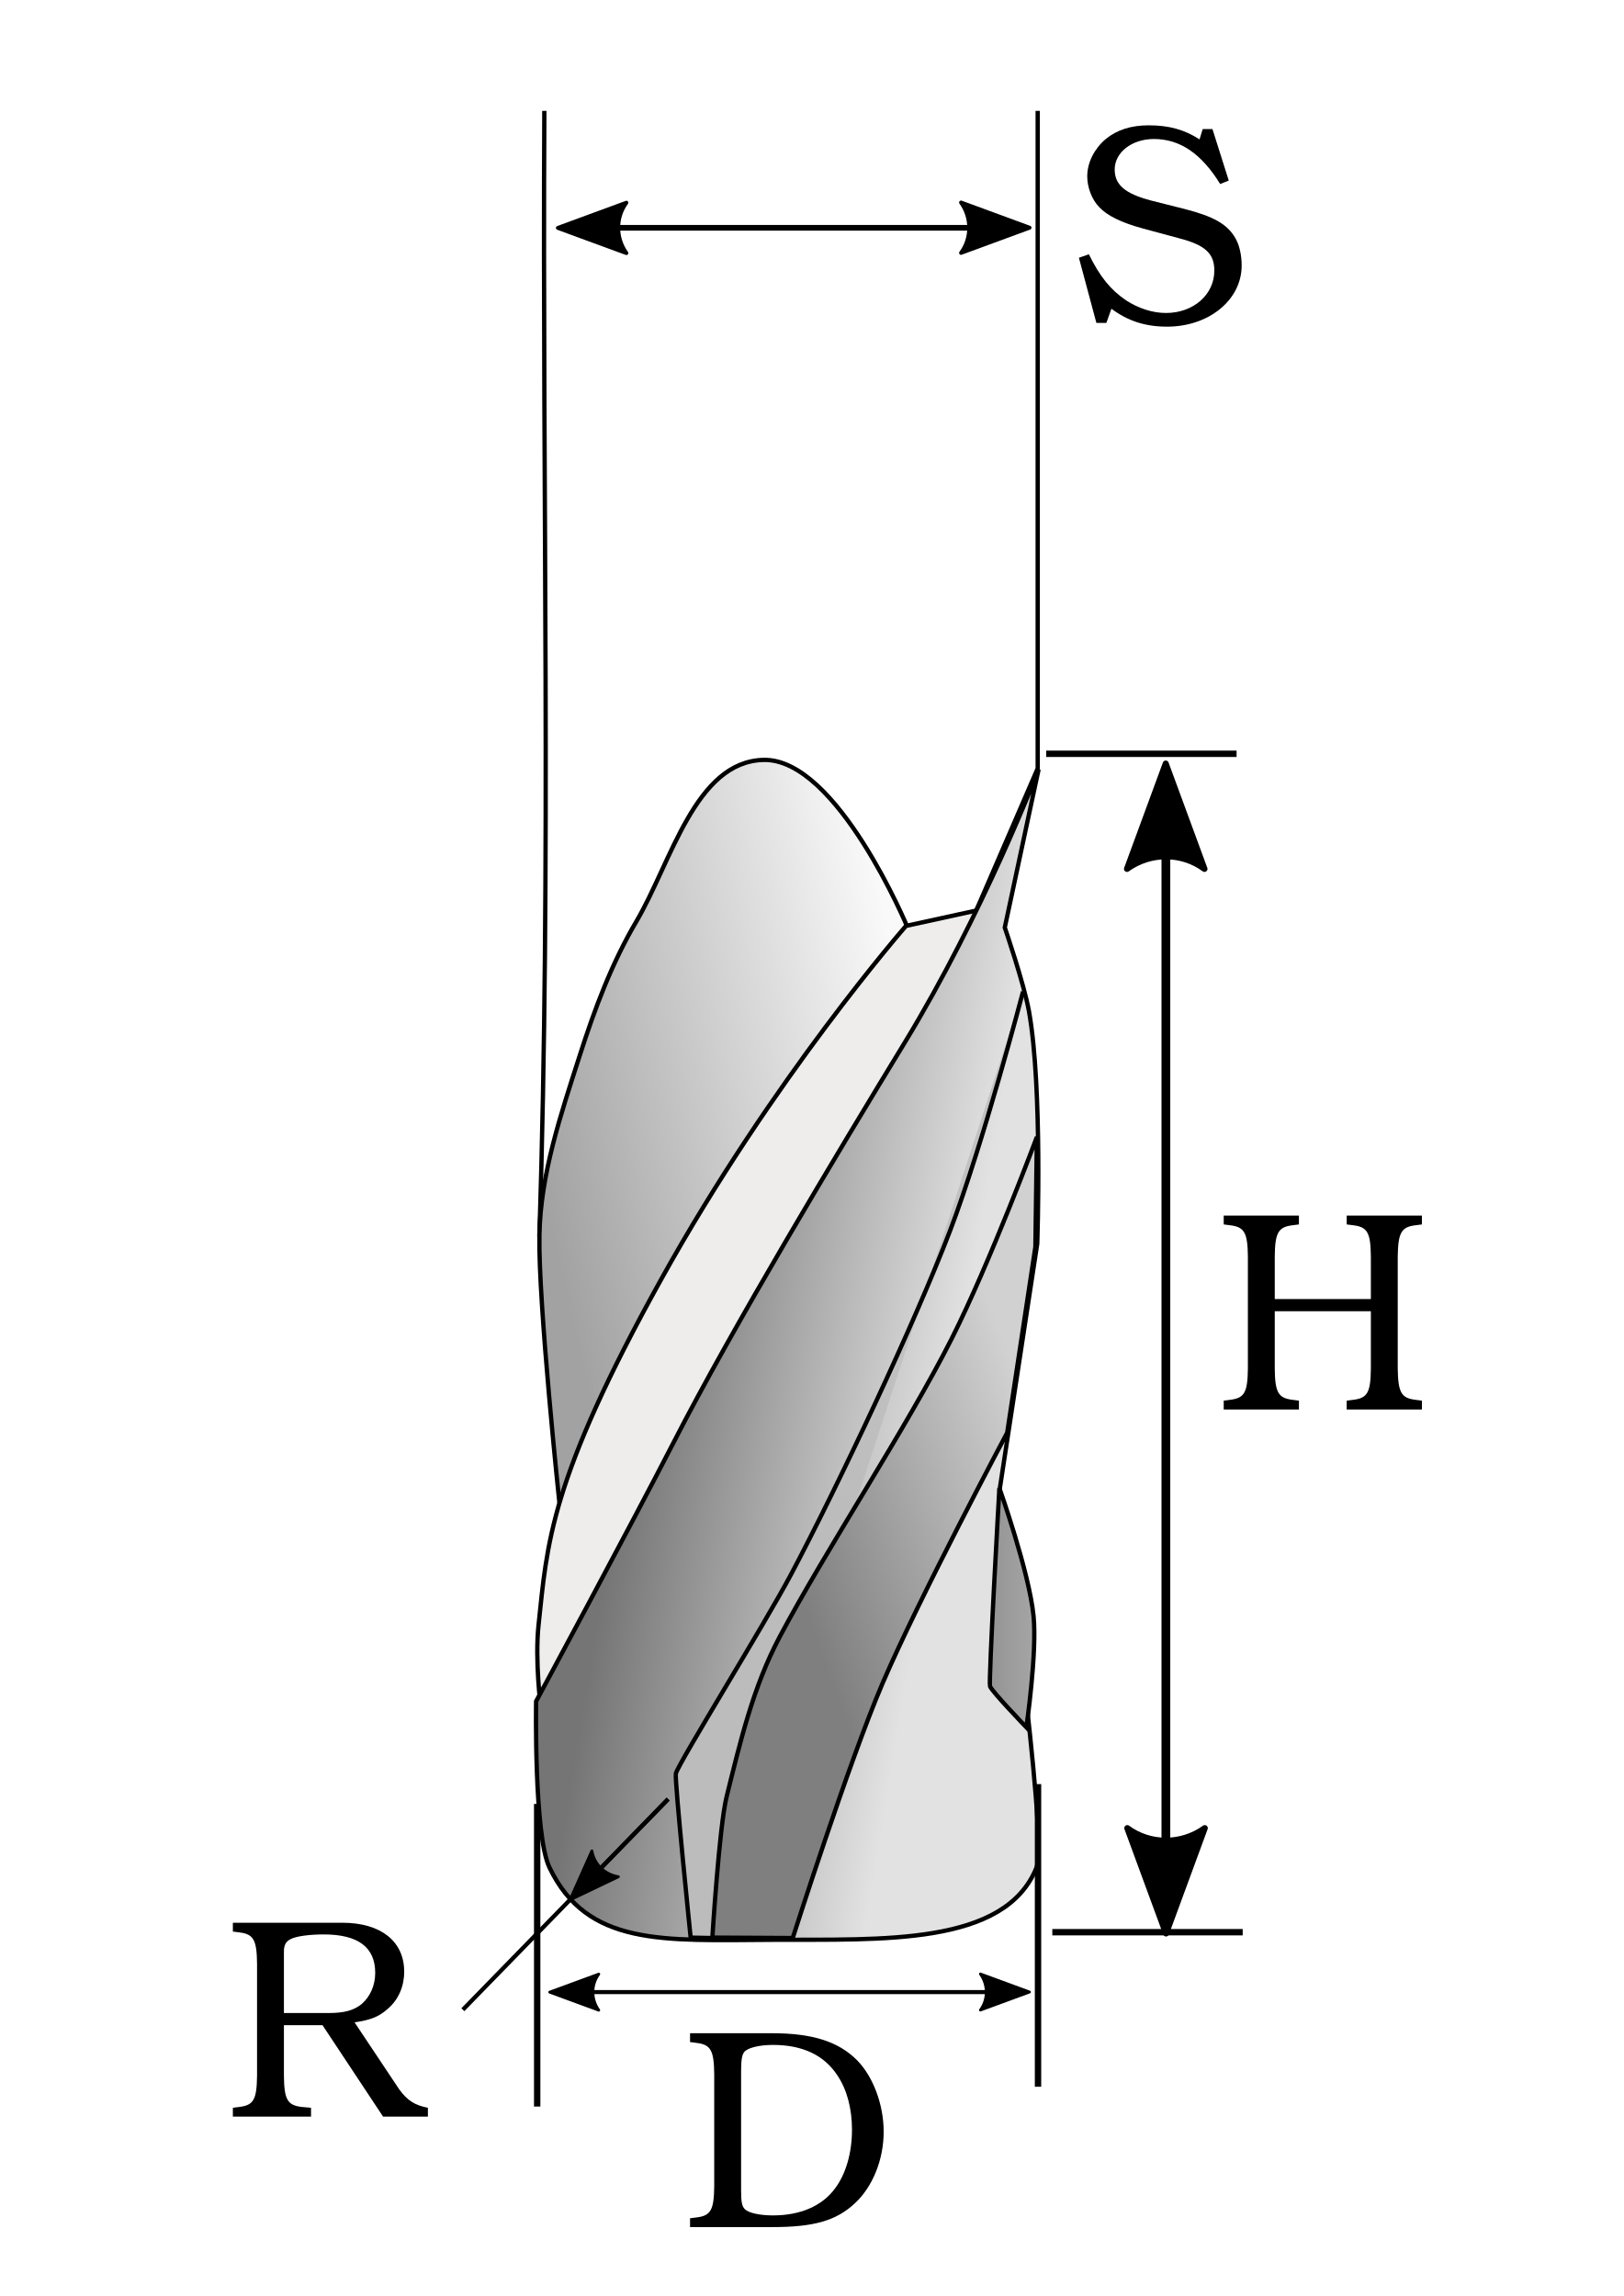
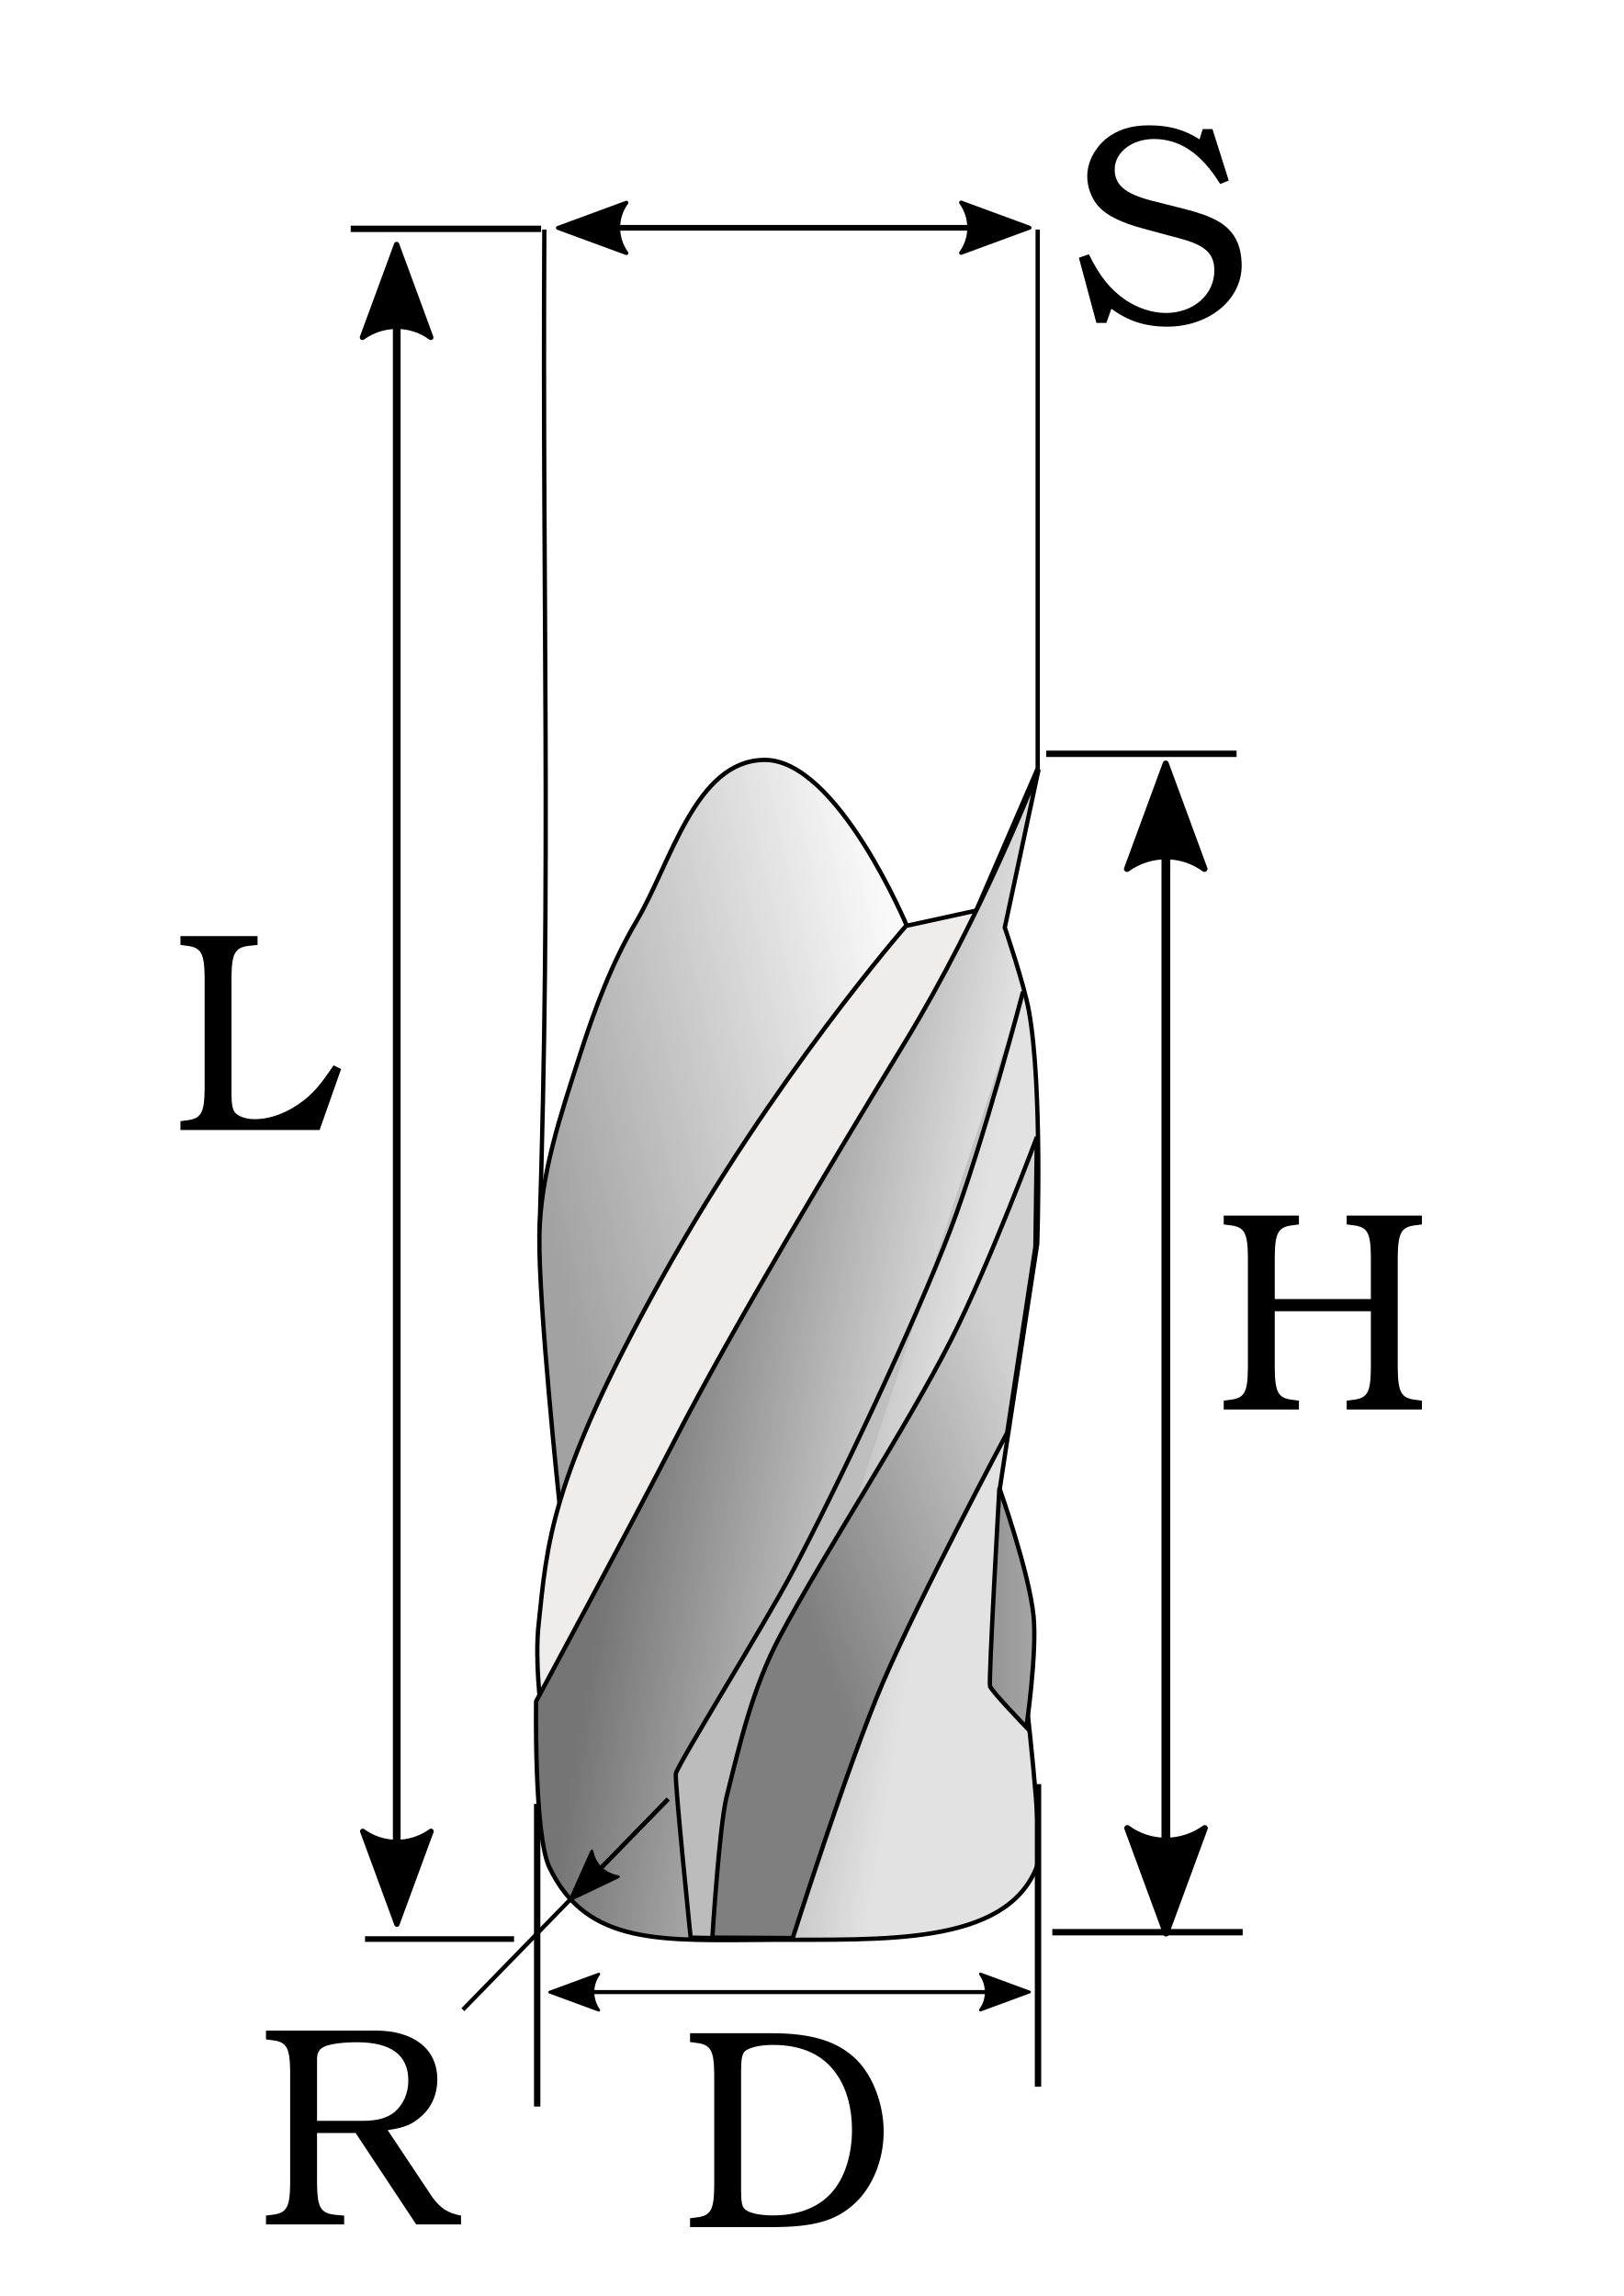
<svg xmlns="http://www.w3.org/2000/svg" xmlns:xlink="http://www.w3.org/1999/xlink" width="210mm" height="297mm" viewBox="0 0 210 297" version="1.1" id="svg5" xml:space="preserve">
  <defs id="defs2">
    <linearGradient id="linearGradient3234">
      <stop style="stop-color:#939393;stop-opacity:1;" offset="0" id="stop3230" />
      <stop style="stop-color:#a6a6a6;stop-opacity:1;" offset="1" id="stop3232" />
    </linearGradient>
    <linearGradient id="linearGradient3197">
      <stop style="stop-color:#c2c2c2;stop-opacity:1;" offset="0" id="stop3193" />
      <stop style="stop-color:#bcbcbc;stop-opacity:1;" offset="1" id="stop3195" />
    </linearGradient>
    <linearGradient id="linearGradient3164">
      <stop style="stop-color:#7f7f7f;stop-opacity:1;" offset="0" id="stop3160" />
      <stop style="stop-color:#d1d1d1;stop-opacity:1;" offset="1" id="stop3162" />
    </linearGradient>
    <linearGradient id="linearGradient2387">
      <stop style="stop-color:#757575;stop-opacity:1;" offset="0" id="stop2383" />
      <stop style="stop-color:#e2e2e2;stop-opacity:1;" offset="1" id="stop2385" />
    </linearGradient>
    <linearGradient id="linearGradient1597">
      <stop style="stop-color:#a2a2a2;stop-opacity:1;" offset="0" id="stop1593" />
      <stop style="stop-color:#f9f9f9;stop-opacity:1;" offset="1" id="stop1595" />
    </linearGradient>
    <linearGradient xlink:href="#linearGradient1597" id="linearGradient1599" x1="87.436" y1="79.357" x2="111.229" y2="73.904" gradientUnits="userSpaceOnUse" />
    <linearGradient xlink:href="#linearGradient2387" id="linearGradient2389" x1="96.293" y1="98.227" x2="115.444" y2="101.376" gradientUnits="userSpaceOnUse" />
    <linearGradient xlink:href="#linearGradient3164" id="linearGradient3166" x1="105.298" y1="113.64" x2="121.385" y2="107.85" gradientUnits="userSpaceOnUse" />
    <linearGradient xlink:href="#linearGradient3197" id="linearGradient3199" x1="114.565" y1="99.303" x2="106.6" y2="108.478" gradientUnits="userSpaceOnUse" />
    <linearGradient xlink:href="#linearGradient3234" id="linearGradient3236" x1="117.317" y1="115.817" x2="120.314" y2="115.817" gradientUnits="userSpaceOnUse" />
    <marker style="overflow:visible" id="marker1181-3" refX="0" refY="0" orient="auto">
      <path transform="matrix(1.1,0,0,1.1,1.1,0)" d="M 8.719,4.034 -2.207,0.016 8.719,-4.002 c -1.745,2.372 -1.735,5.617 -6e-7,8.035 z" style="fill:#000000;fill-opacity:1;fill-rule:evenodd;stroke:#000000;stroke-width:0.625;stroke-linejoin:round;stroke-opacity:1" id="path1179-6" />
    </marker>
    <marker style="overflow:visible" id="marker1185-7" refX="0" refY="0" orient="auto">
      <path transform="matrix(-1.1,0,0,-1.1,-1.1,0)" d="M 8.719,4.034 -2.207,0.016 8.719,-4.002 c -1.745,2.372 -1.735,5.617 -6e-7,8.035 z" style="fill:#000000;fill-opacity:1;fill-rule:evenodd;stroke:#000000;stroke-width:0.625;stroke-linejoin:round;stroke-opacity:1" id="path1183-5" />
    </marker>
    <marker style="overflow:visible" id="marker1181-3-6" refX="0" refY="0" orient="auto">
      <path transform="matrix(1.1,0,0,1.1,1.1,0)" d="M 8.719,4.034 -2.207,0.016 8.719,-4.002 c -1.745,2.372 -1.735,5.617 -6e-7,8.035 z" style="fill:#000000;fill-opacity:1;fill-rule:evenodd;stroke:#000000;stroke-width:0.625;stroke-linejoin:round;stroke-opacity:1" id="path1179-6-7" />
    </marker>
    <marker style="overflow:visible" id="marker1185-7-5" refX="0" refY="0" orient="auto">
      <path transform="matrix(-1.1,0,0,-1.1,-1.1,0)" d="M 8.719,4.034 -2.207,0.016 8.719,-4.002 c -1.745,2.372 -1.735,5.617 -6e-7,8.035 z" style="fill:#000000;fill-opacity:1;fill-rule:evenodd;stroke:#000000;stroke-width:0.625;stroke-linejoin:round;stroke-opacity:1" id="path1183-5-3" />
    </marker>
    <marker style="overflow:visible" id="Arrow2Lstart-3" refX="0" refY="0" orient="auto">
      <path transform="matrix(1.1,0,0,1.1,1.1,0)" d="M 8.719,4.034 -2.207,0.016 8.719,-4.002 c -1.745,2.372 -1.735,5.617 -6e-7,8.035 z" style="fill:#000000;fill-opacity:1;fill-rule:evenodd;stroke:#000000;stroke-width:0.625;stroke-linejoin:round;stroke-opacity:1" id="path917-5" />
    </marker>
    <marker style="overflow:visible" id="Arrow2Lend-6" refX="0" refY="0" orient="auto">
      <path transform="matrix(-1.1,0,0,-1.1,-1.1,0)" d="M 8.719,4.034 -2.207,0.016 8.719,-4.002 c -1.745,2.372 -1.735,5.617 -6e-7,8.035 z" style="fill:#000000;fill-opacity:1;fill-rule:evenodd;stroke:#000000;stroke-width:0.625;stroke-linejoin:round;stroke-opacity:1" id="path920-2" />
    </marker>
    <marker style="overflow:visible" id="marker1181" refX="0" refY="0" orient="auto">
      <path transform="matrix(1.1,0,0,1.1,1.1,0)" d="M 8.719,4.034 -2.207,0.016 8.719,-4.002 c -1.745,2.372 -1.735,5.617 -6e-7,8.035 z" style="fill:#000000;fill-opacity:1;fill-rule:evenodd;stroke:#000000;stroke-width:0.625;stroke-linejoin:round;stroke-opacity:1" id="path1179" />
    </marker>
    <marker style="overflow:visible" id="marker1185" refX="0" refY="0" orient="auto">
      <path transform="matrix(-1.1,0,0,-1.1,-1.1,0)" d="M 8.719,4.034 -2.207,0.016 8.719,-4.002 c -1.745,2.372 -1.735,5.617 -6e-7,8.035 z" style="fill:#000000;fill-opacity:1;fill-rule:evenodd;stroke:#000000;stroke-width:0.625;stroke-linejoin:round;stroke-opacity:1" id="path1183" />
    </marker>
    <marker style="overflow:visible" id="marker1173" refX="0" refY="0" orient="auto">
      <path transform="matrix(1.1,0,0,1.1,1.1,0)" d="M 8.719,4.034 -2.207,0.016 8.719,-4.002 c -1.745,2.372 -1.735,5.617 -6e-7,8.035 z" style="fill:#000000;fill-opacity:1;fill-rule:evenodd;stroke:#000000;stroke-width:0.625;stroke-linejoin:round;stroke-opacity:1" id="path1171" />
    </marker>
    <marker style="overflow:visible" id="marker1177" refX="0" refY="0" orient="auto">
      <path transform="matrix(-1.1,0,0,-1.1,-1.1,0)" d="M 8.719,4.034 -2.207,0.016 8.719,-4.002 c -1.745,2.372 -1.735,5.617 -6e-7,8.035 z" style="fill:#000000;fill-opacity:1;fill-rule:evenodd;stroke:#000000;stroke-width:0.625;stroke-linejoin:round;stroke-opacity:1" id="path1175" />
    </marker>
    <marker style="overflow:visible" id="Arrow2Lstart" refX="0" refY="0" orient="auto">
      <path transform="matrix(1.1,0,0,1.1,1.1,0)" d="M 8.719,4.034 -2.207,0.016 8.719,-4.002 c -1.745,2.372 -1.735,5.617 -6e-7,8.035 z" style="fill:#000000;fill-opacity:1;fill-rule:evenodd;stroke:#000000;stroke-width:0.625;stroke-linejoin:round;stroke-opacity:1" id="path917" />
    </marker>
    <marker style="overflow:visible" id="Arrow2Lend" refX="0" refY="0" orient="auto">
      <path transform="matrix(-1.1,0,0,-1.1,-1.1,0)" d="M 8.719,4.034 -2.207,0.016 8.719,-4.002 c -1.745,2.372 -1.735,5.617 -6e-7,8.035 z" style="fill:#000000;fill-opacity:1;fill-rule:evenodd;stroke:#000000;stroke-width:0.625;stroke-linejoin:round;stroke-opacity:1" id="path920" />
    </marker>
+     <marker style="overflow:visible" id="Arrow2Lstart-5" refX="0" refY="0" orient="auto">
+       <path transform="matrix(1.1,0,0,1.1,1.1,0)" d="M 8.719,4.034 -2.207,0.016 8.719,-4.002 c -1.745,2.372 -1.735,5.617 -6e-7,8.035 z" style="fill:#000000;fill-opacity:1;fill-rule:evenodd;stroke:#000000;stroke-width:0.625;stroke-linejoin:round;stroke-opacity:1" id="path917-3" />
+     </marker>
+     <marker style="overflow:visible" id="Arrow2Lend-5" refX="0" refY="0" orient="auto">
+       <path transform="matrix(-1.1,0,0,-1.1,-1.1,0)" d="M 8.719,4.034 -2.207,0.016 8.719,-4.002 c -1.745,2.372 -1.735,5.617 -6e-7,8.035 z" style="fill:#000000;fill-opacity:1;fill-rule:evenodd;stroke:#000000;stroke-width:0.625;stroke-linejoin:round;stroke-opacity:1" id="path920-6" />
+     </marker>
  </defs>
  <g id="layer1">
    <g id="g8077" transform="matrix(2.103853,0,0,2.103853,-119.0724,-35.438)">
-       <path style="fill:none;fill-opacity:1;stroke:#000000;stroke-width:0.265px;stroke-linecap:butt;stroke-linejoin:miter;stroke-opacity:1" d="m 89.757,92.836 c 0.735,-23.183 0.176,-45.263 0.303,-69.173 m 30.33,0 v 40.428 l -3.873,8.954" id="path2327" />
+       <path style="fill:none;fill-opacity:1;stroke:#000000;stroke-width:0.265px;stroke-linecap:butt;stroke-linejoin:miter;stroke-opacity:1" d="m 89.757,92.836 c 0.735,-23.183 0.176,-37.969 0.303,-61.879 m 30.33,0 v 33.134 l -3.873,8.954" id="path2327" />
      <path style="fill:url(#linearGradient1599);fill-opacity:1;stroke:#000000;stroke-width:0.265px;stroke-linecap:butt;stroke-linejoin:miter;stroke-opacity:1" d="m 90.988,109.252 c 0,0 -1.301,-12.27 -1.231,-16.443 0.063,-3.785 1.329,-7.476 2.484,-11.081 0.908,-2.834 1.96,-5.662 3.474,-8.225 2.145,-3.631 3.614,-9.849 7.83,-9.936 4.531,-0.094 8.852,10.319 8.852,10.319" id="path718" />
      <path style="fill:#efecec;fill-opacity:1;stroke:#000000;stroke-width:0.265px;stroke-linecap:butt;stroke-linejoin:miter;stroke-opacity:1" d="m 89.844,121.818 c 0,0 -0.375,-2.854 -0.138,-5.073 0.53,-4.964 0.651,-8.842 7.539,-21.245 6.887,-12.403 15.05,-21.727 15.05,-21.727 l 4.456,-0.974" id="path716" />
      <path style="fill:url(#linearGradient2389);fill-opacity:1;stroke:#000000;stroke-width:0.265px;stroke-linecap:butt;stroke-linejoin:miter;stroke-opacity:1" d="m 98.009,105.527 c -2.556,4.983 -8.455,15.921 -8.455,15.921 0,0 -0.139,8.21 0.818,10.211 2.319,4.849 6.938,4.491 13.68,4.454 6.741,-0.036 14.333,0.394 16.27,-4.454 0.722,-1.806 -2.278,-23.182 -2.278,-23.182 l 2.317,-15.158 c 0,0 0.337,-9.604 -0.508,-14.298 -0.308,-1.71 -1.487,-5.148 -1.487,-5.148 l 2.079,-9.725 c 0,0 -3.368,8.825 -8.245,16.825 -4.12,6.757 -10.579,17.512 -14.191,24.554 z" id="path726" />
      <path style="fill:url(#linearGradient3199);fill-opacity:1;stroke:#000000;stroke-width:0.265px;stroke-linecap:butt;stroke-linejoin:miter;stroke-opacity:1" d="m 119.488,77.813 c 0,0 -2.452,9.355 -4.476,14.674 -2.157,5.668 -6.932,15.777 -9.773,21.135 -1.638,3.09 -6.943,11.646 -7.093,12.266 -0.09,0.371 0.909,10.09 0.909,10.09 l 1.405,0.028" id="path728-3" />
      <path style="fill:url(#linearGradient3236);fill-opacity:1;stroke:#000000;stroke-width:0.265px;stroke-linecap:butt;stroke-linejoin:miter;stroke-opacity:1" d="m 118.035,108.343 c 0,0 -0.679,11.906 -0.575,12.186 0.122,0.328 2.233,2.52 2.233,2.52 0,0 0.666,-4.566 0.442,-6.839 -0.266,-2.701 -2.1,-7.867 -2.1,-7.867 z" id="path732" />
      <path style="fill:url(#linearGradient3166);fill-opacity:1;stroke:#000000;stroke-width:0.265px;stroke-linecap:butt;stroke-linejoin:miter;stroke-opacity:1" d="m 100.389,135.977 c 0,0 0.427,-6.855 0.877,-8.663 0.844,-3.394 1.619,-6.729 3.257,-9.819 2.841,-5.358 7.809,-12.856 10.573,-18.331 2.362,-4.68 5.243,-12.412 5.243,-12.412 l -0.092,6.766 -1.733,11.416 c 0,0 -5.403,10.133 -7.665,15.415 -2.077,4.851 -5.519,15.655 -5.519,15.655 z" id="path728" />
      <circle id="path948" style="fill:#e33636;stroke:#000000;stroke-width:0.265" cx="117.361" cy="120.743" r="0" />
      <circle id="path950" style="fill:#e33636;stroke:#000000;stroke-width:0.265" cx="119.818" cy="122.597" r="0" />
    </g>
    <path id="path4538-5" d="m 134.251,269.931 v -39.147" style="fill:none;stroke:#000000;stroke-width:0.824;stroke-linecap:butt;stroke-linejoin:miter;stroke-miterlimit:4;stroke-dasharray:none;stroke-opacity:1" />
    <path id="path4542-3" d="M 73.133,29.467 H 132.177" style="fill:none;stroke:#000000;stroke-width:0.737;stroke-linecap:butt;stroke-linejoin:miter;stroke-miterlimit:4;stroke-dasharray:none;stroke-opacity:1;marker-start:url(#marker1181);marker-end:url(#marker1185)" />
    <path id="path4548" d="M 71.796,257.687 H 132.446" style="fill:none;stroke:#000000;stroke-width:0.528;stroke-linecap:butt;stroke-linejoin:miter;stroke-miterlimit:4;stroke-dasharray:none;stroke-opacity:1;marker-start:url(#marker1173);marker-end:url(#marker1177)" />
-     <text transform="scale(0.9713161,1.029531)" id="shaft_diameter" y="40.574" x="142.662" style="font-style:normal;font-variant:normal;font-weight:normal;font-stretch:normal;font-size:35.771px;line-height:1.25;font-family:'URW Bookman L';-inkscape-font-specification:'URW Bookman L, Normal';font-variant-ligatures:normal;font-variant-caps:normal;font-variant-numeric:normal;font-feature-settings:normal;text-align:start;letter-spacing:0px;word-spacing:0px;writing-mode:lr-tb;text-anchor:start;fill:#000000;fill-opacity:1;stroke:none;stroke-width:3.354" xml:space="preserve">
+     <text transform="scale(0.9713161,1.029531)" id="shank_diameter" y="40.574" x="142.662" style="font-style:normal;font-variant:normal;font-weight:normal;font-stretch:normal;font-size:35.771px;line-height:1.25;font-family:'URW Bookman L';-inkscape-font-specification:'URW Bookman L, Normal';font-variant-ligatures:normal;font-variant-caps:normal;font-variant-numeric:normal;font-feature-settings:normal;text-align:start;letter-spacing:0px;word-spacing:0px;writing-mode:lr-tb;text-anchor:start;fill:#000000;fill-opacity:1;stroke:none;stroke-width:3.354" xml:space="preserve">
      <tspan style="font-style:normal;font-variant:normal;font-weight:normal;font-stretch:normal;font-size:35.771px;font-family:'URW Bookman L';-inkscape-font-specification:'URW Bookman L, Normal';font-variant-ligatures:normal;font-variant-caps:normal;font-variant-numeric:normal;font-feature-settings:normal;text-align:start;writing-mode:lr-tb;text-anchor:start;stroke-width:3.354" y="40.574" x="142.662" id="tspan5678">S</tspan>
    </text>
    <text transform="scale(0.9713161,1.029531)" id="diameter" y="279.824" x="90.773" style="font-style:normal;font-variant:normal;font-weight:normal;font-stretch:normal;font-size:35.771px;line-height:1.25;font-family:'URW Bookman L';-inkscape-font-specification:'URW Bookman L, Normal';font-variant-ligatures:normal;font-variant-caps:normal;font-variant-numeric:normal;font-feature-settings:normal;text-align:start;letter-spacing:0px;word-spacing:0px;writing-mode:lr-tb;text-anchor:start;fill:#000000;fill-opacity:1;stroke:none;stroke-width:3.354" xml:space="preserve">
      <tspan style="font-style:normal;font-variant:normal;font-weight:normal;font-stretch:normal;font-size:35.771px;font-family:'URW Bookman L';-inkscape-font-specification:'URW Bookman L, Normal';font-variant-ligatures:normal;font-variant-caps:normal;font-variant-numeric:normal;font-feature-settings:normal;text-align:start;writing-mode:lr-tb;text-anchor:start;stroke-width:3.354" y="279.824" x="90.773" id="tspan5690">D</tspan>
    </text>
    <text transform="scale(0.9713161,1.029531)" id="cutting_edge_height" y="177.095" x="161.833" style="font-style:normal;font-variant:normal;font-weight:normal;font-stretch:normal;font-size:35.771px;line-height:1.25;font-family:'URW Bookman L';-inkscape-font-specification:'URW Bookman L, Normal';font-variant-ligatures:normal;font-variant-caps:normal;font-variant-numeric:normal;font-feature-settings:normal;text-align:start;letter-spacing:0px;word-spacing:0px;writing-mode:lr-tb;text-anchor:start;fill:#000000;fill-opacity:1;stroke:none;stroke-width:3.354" xml:space="preserve">
      <tspan style="stroke-width:3.354" y="177.095" x="161.833" id="tspan10475">H</tspan>
      <tspan style="stroke-width:3.354" id="tspan895" y="221.808" x="161.833" />
    </text>
    <path id="path4538-8" d="m 69.476,272.492 v -39.147" style="fill:none;stroke:#000000;stroke-width:0.824;stroke-linecap:butt;stroke-linejoin:miter;stroke-miterlimit:4;stroke-dasharray:none;stroke-opacity:1" />
    <path id="path897-5" d="M 150.788,100.275 V 248.6" style="fill:none;stroke:#000000;stroke-width:1.134;stroke-linecap:butt;stroke-linejoin:miter;stroke-miterlimit:4;stroke-dasharray:none;stroke-opacity:1;marker-start:url(#Arrow2Lstart);marker-end:url(#Arrow2Lend)" />
    <path id="path1187-6" d="m 135.31,97.507 h 24.622" style="fill:none;stroke:#000000;stroke-width:0.824;stroke-linecap:butt;stroke-linejoin:miter;stroke-miterlimit:4;stroke-dasharray:none;stroke-opacity:1" />
    <path id="path1189" d="m 136.1,249.941 h 24.622" style="fill:none;stroke:#000000;stroke-width:0.824;stroke-linecap:butt;stroke-linejoin:miter;stroke-miterlimit:4;stroke-dasharray:none;stroke-opacity:1" />
    <path id="path4622" d="M 86.413,232.721 74.219,245.231" style="fill:none;stroke:#000000;stroke-width:0.541;stroke-linecap:butt;stroke-linejoin:miter;stroke-miterlimit:4;stroke-dasharray:none;stroke-opacity:1;marker-end:url(#marker1177)" />
-     <text transform="scale(0.9713161,1.029531)" id="torus_radius" y="265.94" x="29.897" style="font-style:normal;font-variant:normal;font-weight:normal;font-stretch:normal;font-size:35.771px;line-height:1.25;font-family:'URW Bookman L';-inkscape-font-specification:'URW Bookman L, Normal';font-variant-ligatures:normal;font-variant-caps:normal;font-variant-numeric:normal;font-feature-settings:normal;text-align:start;letter-spacing:0px;word-spacing:0px;writing-mode:lr-tb;text-anchor:start;fill:#000000;fill-opacity:1;stroke:none;stroke-width:3.354" xml:space="preserve">
-       <tspan style="font-style:normal;font-variant:normal;font-weight:normal;font-stretch:normal;font-size:35.771px;font-family:'URW Bookman L';-inkscape-font-specification:'URW Bookman L, Normal';font-variant-ligatures:normal;font-variant-caps:normal;font-variant-numeric:normal;font-feature-settings:normal;text-align:start;writing-mode:lr-tb;text-anchor:start;stroke-width:3.354" y="265.94" x="29.897" id="tspan4624">R</tspan>
+     <text transform="scale(0.9713161,1.029531)" id="torus_radius" y="279.49" x="34.31" style="font-style:normal;font-variant:normal;font-weight:normal;font-stretch:normal;font-size:35.771px;line-height:1.25;font-family:'URW Bookman L';-inkscape-font-specification:'URW Bookman L, Normal';font-variant-ligatures:normal;font-variant-caps:normal;font-variant-numeric:normal;font-feature-settings:normal;text-align:start;letter-spacing:0px;word-spacing:0px;writing-mode:lr-tb;text-anchor:start;fill:#000000;fill-opacity:1;stroke:none;stroke-width:3.354" xml:space="preserve">
+       <tspan style="font-style:normal;font-variant:normal;font-weight:normal;font-stretch:normal;font-size:35.771px;font-family:'URW Bookman L';-inkscape-font-specification:'URW Bookman L, Normal';font-variant-ligatures:normal;font-variant-caps:normal;font-variant-numeric:normal;font-feature-settings:normal;text-align:start;writing-mode:lr-tb;text-anchor:start;stroke-width:3.354" y="279.49" x="34.31" id="tspan4624">R</tspan>
    </text>
    <path id="path4732" d="M 86.413,232.721 59.864,259.966" style="fill:none;stroke:#000000;stroke-width:0.541;stroke-linecap:butt;stroke-linejoin:miter;stroke-miterlimit:4;stroke-dasharray:none;stroke-opacity:1" />
+     <text transform="scale(0.9713161,1.029531)" id="length" y="141.976" x="22.919" style="font-style:normal;font-variant:normal;font-weight:normal;font-stretch:normal;font-size:35.771px;line-height:1.25;font-family:'URW Bookman L';-inkscape-font-specification:'URW Bookman L, Normal';font-variant-ligatures:normal;font-variant-caps:normal;font-variant-numeric:normal;font-feature-settings:normal;text-align:start;letter-spacing:0px;word-spacing:0px;writing-mode:lr-tb;text-anchor:start;fill:#000000;fill-opacity:1;stroke:none;stroke-width:3.354" xml:space="preserve">L</text>
+     <path id="path448" d="M 51.313,32.952 V 247.58" style="fill:none;stroke:#000000;stroke-width:1;stroke-linecap:butt;stroke-linejoin:miter;stroke-miterlimit:4;stroke-dasharray:none;stroke-opacity:1;marker-start:url(#Arrow2Lstart-5);marker-end:url(#Arrow2Lend-5)" />
+     <path id="path450" d="m 45.36,29.601 h 24.622" style="fill:none;stroke:#000000;stroke-width:0.824;stroke-linecap:butt;stroke-linejoin:miter;stroke-miterlimit:4;stroke-dasharray:none;stroke-opacity:1" />
+     <path id="path452" d="M 47.208,250.827 H 66.484" style="fill:none;stroke:#000000;stroke-width:0.729;stroke-linecap:butt;stroke-linejoin:miter;stroke-miterlimit:4;stroke-dasharray:none;stroke-opacity:1" />
  </g>
</svg>
